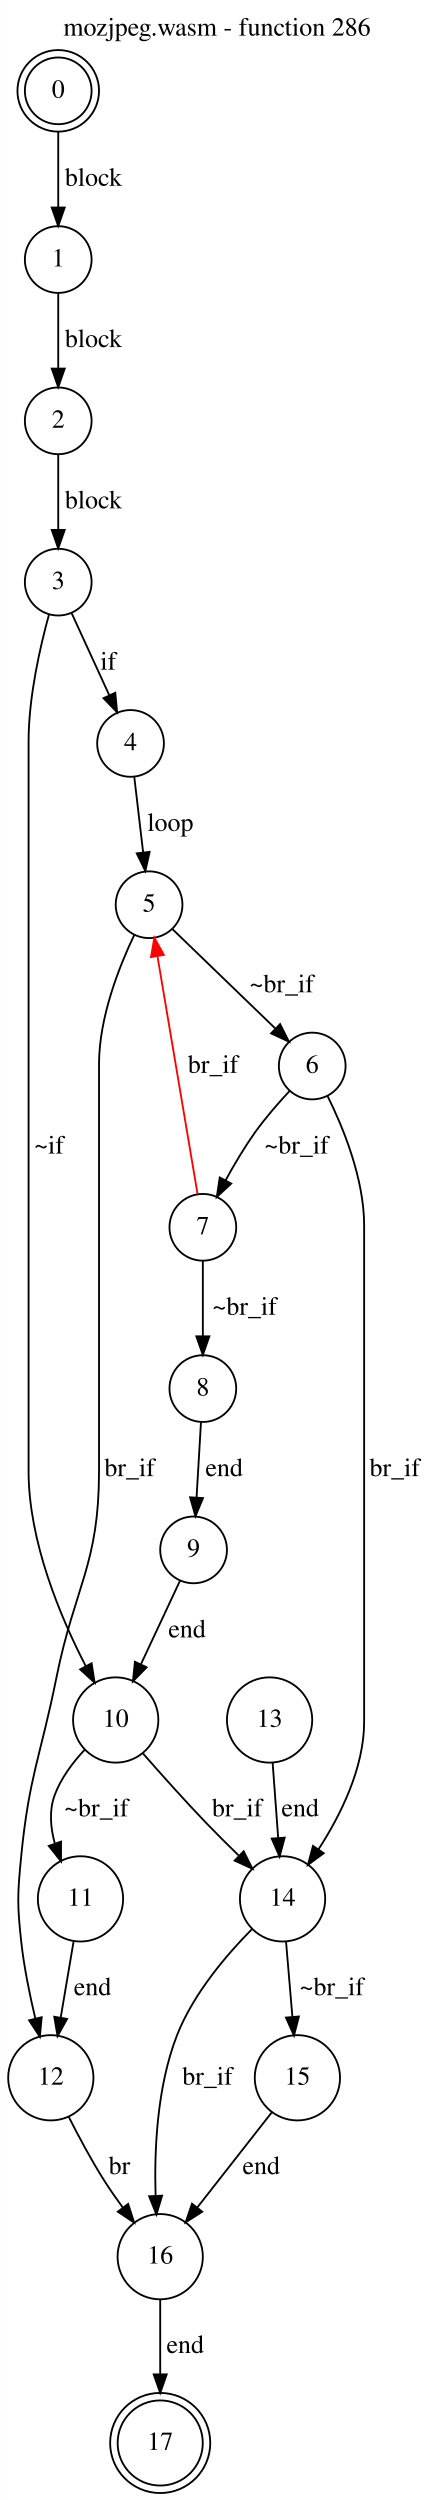
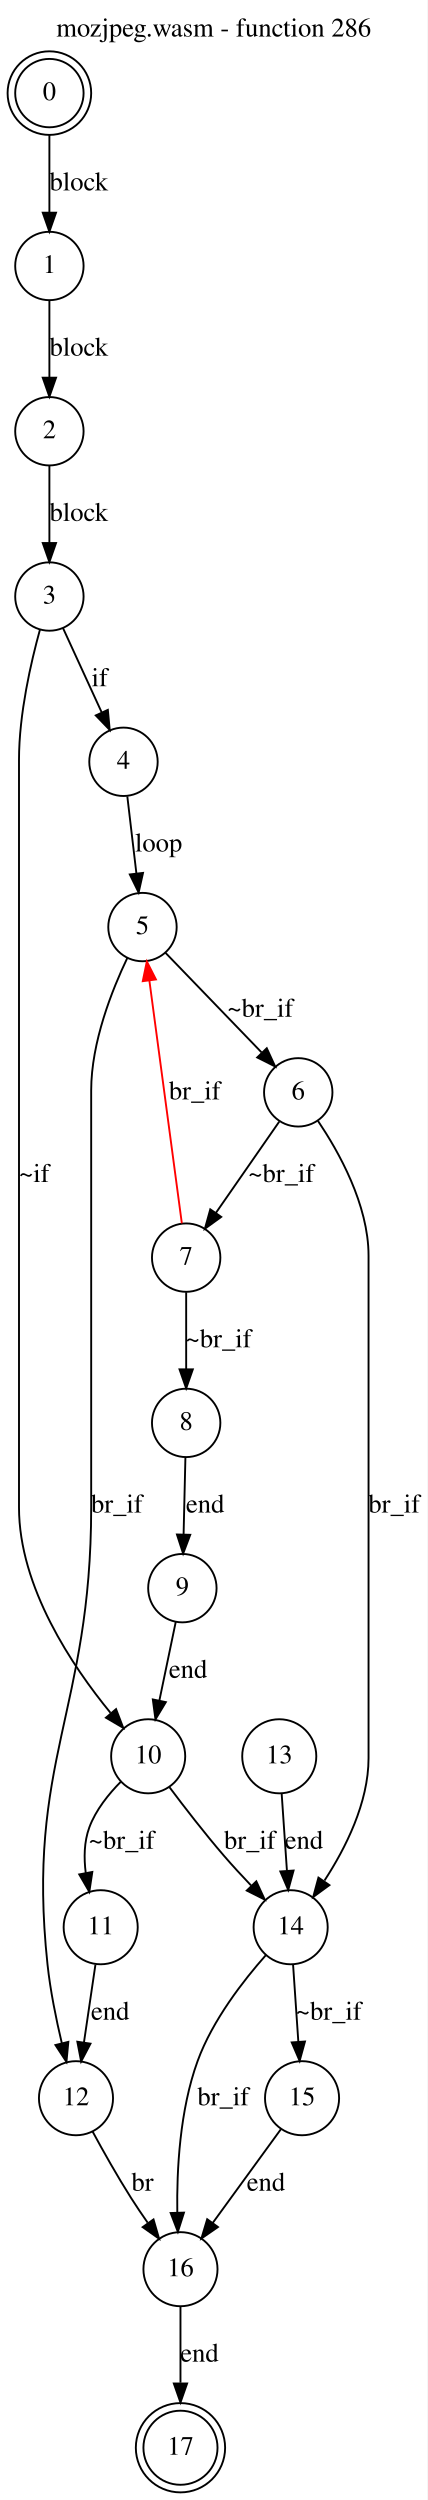
- <svg xmlns="http://www.w3.org/2000/svg" width="234pt" height="1348pt" viewBox="0.00 0.00 234.00 1348.48">
-   <g id="graph0" class="graph" transform="scale(1 1) rotate(0) translate(4 1344.48)">
-     <polygon fill="white" stroke="transparent" points="-4,4 -4,-1344.48 230,-1344.48 230,4 -4,4" />
-     <text text-anchor="middle" x="113" y="-1325.28" font-family="Times,serif" font-size="14.00">mozjpeg.wasm - function 286</text>
+ <svg xmlns="http://www.w3.org/2000/svg" width="225pt" height="1316pt" viewBox="0.00 0.00 225.00 1315.98">
+   <g id="graph0" class="graph" transform="scale(1 1) rotate(0) translate(4 1311.98)">
+     <polygon fill="white" stroke="transparent" points="-4,4 -4,-1311.98 221,-1311.98 221,4 -4,4" />
+     <text text-anchor="middle" x="108.5" y="-1292.78" font-family="Times,serif" font-size="14.00">mozjpeg.wasm - function 286</text>
    <g id="node1" class="node">
-       <ellipse fill="none" stroke="black" cx="27.37" cy="-1295.48" rx="18" ry="18" />
-       <ellipse fill="none" stroke="black" cx="27.37" cy="-1295.48" rx="22" ry="22" />
-       <text text-anchor="middle" x="27.37" y="-1291.78" font-family="Times,serif" font-size="14.00">0</text>
+       <ellipse fill="none" stroke="black" cx="22" cy="-1262.98" rx="18" ry="18" />
+       <ellipse fill="none" stroke="black" cx="22" cy="-1262.98" rx="22" ry="22" />
+       <text text-anchor="middle" x="22" y="-1259.28" font-family="Times,serif" font-size="14.00">0</text>
    </g>
    <g id="node3" class="node">
-       <ellipse fill="none" stroke="black" cx="27.37" cy="-1204.48" rx="18" ry="18" />
-       <text text-anchor="middle" x="27.37" y="-1200.78" font-family="Times,serif" font-size="14.00">1</text>
+       <ellipse fill="none" stroke="black" cx="22" cy="-1171.98" rx="18" ry="18" />
+       <text text-anchor="middle" x="22" y="-1168.28" font-family="Times,serif" font-size="14.00">1</text>
    </g>
    <g id="edge1" class="edge">
-       <path fill="none" stroke="black" d="M27.37,-1273.39C27.37,-1261.26 27.37,-1245.89 27.37,-1232.84" />
-       <polygon fill="black" stroke="black" points="30.87,-1232.55 27.37,-1222.55 23.87,-1232.55 30.87,-1232.55" />
-       <text text-anchor="middle" x="46.37" y="-1244.28" font-family="Times,serif" font-size="14.00">block</text>
+       <path fill="none" stroke="black" d="M22,-1240.89C22,-1228.76 22,-1213.39 22,-1200.34" />
+       <polygon fill="black" stroke="black" points="25.5,-1200.05 22,-1190.05 18.5,-1200.05 25.5,-1200.05" />
+       <text text-anchor="middle" x="37.5" y="-1211.78" font-family="Times,serif" font-size="14.00">block</text>
    </g>
    <g id="node2" class="node">
-       <ellipse fill="none" stroke="black" cx="82.37" cy="-26.75" rx="22.96" ry="22.96" />
-       <ellipse fill="none" stroke="black" cx="82.37" cy="-26.75" rx="27" ry="27" />
-       <text text-anchor="middle" x="82.37" y="-23.05" font-family="Times,serif" font-size="14.00">17</text>
+       <ellipse fill="none" stroke="black" cx="91" cy="-23.5" rx="19.5" ry="19.5" />
+       <ellipse fill="none" stroke="black" cx="91" cy="-23.5" rx="23.5" ry="23.5" />
+       <text text-anchor="middle" x="91" y="-19.8" font-family="Times,serif" font-size="14.00">17</text>
    </g>
    <g id="node4" class="node">
-       <ellipse fill="none" stroke="black" cx="27.37" cy="-1117.48" rx="18" ry="18" />
-       <text text-anchor="middle" x="27.37" y="-1113.78" font-family="Times,serif" font-size="14.00">2</text>
+       <ellipse fill="none" stroke="black" cx="22" cy="-1084.98" rx="18" ry="18" />
+       <text text-anchor="middle" x="22" y="-1081.28" font-family="Times,serif" font-size="14.00">2</text>
    </g>
    <g id="edge2" class="edge">
-       <path fill="none" stroke="black" d="M27.37,-1186.28C27.37,-1174.64 27.37,-1159.03 27.37,-1145.72" />
-       <polygon fill="black" stroke="black" points="30.87,-1145.66 27.37,-1135.66 23.87,-1145.66 30.87,-1145.66" />
-       <text text-anchor="middle" x="46.37" y="-1157.28" font-family="Times,serif" font-size="14.00">block</text>
+       <path fill="none" stroke="black" d="M22,-1153.78C22,-1142.15 22,-1126.53 22,-1113.22" />
+       <polygon fill="black" stroke="black" points="25.5,-1113.16 22,-1103.16 18.5,-1113.16 25.5,-1113.16" />
+       <text text-anchor="middle" x="37.5" y="-1124.78" font-family="Times,serif" font-size="14.00">block</text>
    </g>
    <g id="node5" class="node">
-       <ellipse fill="none" stroke="black" cx="27.37" cy="-1030.48" rx="18" ry="18" />
-       <text text-anchor="middle" x="27.37" y="-1026.78" font-family="Times,serif" font-size="14.00">3</text>
+       <ellipse fill="none" stroke="black" cx="22" cy="-997.98" rx="18" ry="18" />
+       <text text-anchor="middle" x="22" y="-994.28" font-family="Times,serif" font-size="14.00">3</text>
    </g>
    <g id="edge3" class="edge">
-       <path fill="none" stroke="black" d="M27.37,-1099.28C27.37,-1087.64 27.37,-1072.03 27.37,-1058.72" />
-       <polygon fill="black" stroke="black" points="30.87,-1058.66 27.37,-1048.66 23.87,-1058.66 30.87,-1058.66" />
-       <text text-anchor="middle" x="46.37" y="-1070.28" font-family="Times,serif" font-size="14.00">block</text>
+       <path fill="none" stroke="black" d="M22,-1066.78C22,-1055.15 22,-1039.53 22,-1026.22" />
+       <polygon fill="black" stroke="black" points="25.5,-1026.16 22,-1016.16 18.5,-1026.16 25.5,-1026.16" />
+       <text text-anchor="middle" x="37.5" y="-1037.78" font-family="Times,serif" font-size="14.00">block</text>
    </g>
    <g id="node6" class="node">
-       <ellipse fill="none" stroke="black" cx="66.37" cy="-943.48" rx="18" ry="18" />
-       <text text-anchor="middle" x="66.37" y="-939.78" font-family="Times,serif" font-size="14.00">4</text>
+       <ellipse fill="none" stroke="black" cx="61" cy="-910.98" rx="18" ry="18" />
+       <text text-anchor="middle" x="61" y="-907.28" font-family="Times,serif" font-size="14.00">4</text>
    </g>
    <g id="edge4" class="edge">
-       <path fill="none" stroke="black" d="M34.53,-1013.89C40.21,-1001.51 48.27,-983.95 54.85,-969.59" />
-       <polygon fill="black" stroke="black" points="58.14,-970.81 59.13,-960.26 51.78,-967.89 58.14,-970.81" />
-       <text text-anchor="middle" x="54.37" y="-983.28" font-family="Times,serif" font-size="14.00">if</text>
+       <path fill="none" stroke="black" d="M29.15,-981.39C34.83,-969.01 42.89,-951.45 49.48,-937.09" />
+       <polygon fill="black" stroke="black" points="52.77,-938.31 53.76,-927.76 46.41,-935.39 52.77,-938.31" />
+       <text text-anchor="middle" x="48.5" y="-950.78" font-family="Times,serif" font-size="14.00">if</text>
    </g>
    <g id="node7" class="node">
-       <ellipse fill="none" stroke="black" cx="58.37" cy="-416.73" rx="23" ry="23" />
-       <text text-anchor="middle" x="58.37" y="-413.03" font-family="Times,serif" font-size="14.00">10</text>
+       <ellipse fill="none" stroke="black" cx="74" cy="-387.48" rx="19.5" ry="19.5" />
+       <text text-anchor="middle" x="74" y="-383.78" font-family="Times,serif" font-size="14.00">10</text>
    </g>
    <g id="edge5" class="edge">
-       <path fill="none" stroke="black" d="M22.4,-1013.04C17.7,-996.04 11.37,-968.66 11.37,-944.48 11.37,-944.48 11.37,-944.48 11.37,-550.98 11.37,-512.97 28.6,-472.15 42.19,-445.85" />
-       <polygon fill="black" stroke="black" points="45.37,-447.32 47,-436.85 39.2,-444.02 45.37,-447.32" />
-       <text text-anchor="middle" x="22.37" y="-722.28" font-family="Times,serif" font-size="14.00">~if</text>
+       <path fill="none" stroke="black" d="M17.03,-980.54C12.33,-963.55 6,-936.16 6,-911.98 6,-911.98 6,-911.98 6,-518.48 6,-476.56 34.11,-434.81 54.18,-410.34" />
+       <polygon fill="black" stroke="black" points="57.09,-412.32 60.89,-402.43 51.75,-407.79 57.09,-412.32" />
+       <text text-anchor="middle" x="14" y="-689.78" font-family="Times,serif" font-size="14.00">~if</text>
    </g>
    <g id="node8" class="node">
-       <ellipse fill="none" stroke="black" cx="76.37" cy="-856.48" rx="18" ry="18" />
-       <text text-anchor="middle" x="76.37" y="-852.78" font-family="Times,serif" font-size="14.00">5</text>
+       <ellipse fill="none" stroke="black" cx="71" cy="-823.98" rx="18" ry="18" />
+       <text text-anchor="middle" x="71" y="-820.28" font-family="Times,serif" font-size="14.00">5</text>
    </g>
    <g id="edge6" class="edge">
-       <path fill="none" stroke="black" d="M68.4,-925.28C69.77,-913.64 71.6,-898.03 73.17,-884.72" />
-       <polygon fill="black" stroke="black" points="76.66,-885 74.35,-874.66 69.71,-884.18 76.66,-885" />
-       <text text-anchor="middle" x="87.87" y="-896.28" font-family="Times,serif" font-size="14.00">loop</text>
+       <path fill="none" stroke="black" d="M63.02,-892.78C64.39,-881.15 66.23,-865.53 67.8,-852.22" />
+       <polygon fill="black" stroke="black" points="71.29,-852.5 68.98,-842.16 64.33,-851.68 71.29,-852.5" />
+       <text text-anchor="middle" x="79.5" y="-863.78" font-family="Times,serif" font-size="14.00">loop</text>
    </g>
    <g id="node12" class="node">
-       <ellipse fill="none" stroke="black" cx="148.37" cy="-320.24" rx="23" ry="23" />
-       <text text-anchor="middle" x="148.37" y="-316.54" font-family="Times,serif" font-size="14.00">14</text>
+       <ellipse fill="none" stroke="black" cx="149" cy="-297.49" rx="19.5" ry="19.5" />
+       <text text-anchor="middle" x="149" y="-293.79" font-family="Times,serif" font-size="14.00">14</text>
    </g>
    <g id="edge16" class="edge">
-       <path fill="none" stroke="black" d="M73.08,-398.68C82.66,-387.73 95.53,-373.31 107.37,-360.98 112.85,-355.28 118.9,-349.28 124.62,-343.71" />
-       <polygon fill="black" stroke="black" points="127.38,-345.92 132.15,-336.46 122.52,-340.87 127.38,-345.92" />
-       <text text-anchor="middle" x="123.87" y="-364.78" font-family="Times,serif" font-size="14.00">br_if</text>
+       <path fill="none" stroke="black" d="M85.15,-371.28C92.96,-360.85 103.79,-346.81 114,-334.99 118.44,-329.84 123.4,-324.47 128.16,-319.48" />
+       <polygon fill="black" stroke="black" points="130.92,-321.66 135.36,-312.04 125.89,-316.79 130.92,-321.66" />
+       <text text-anchor="middle" x="127.5" y="-338.79" font-family="Times,serif" font-size="14.00">br_if</text>
    </g>
    <g id="node15" class="node">
-       <ellipse fill="none" stroke="black" cx="39.37" cy="-320.24" rx="23" ry="23" />
-       <text text-anchor="middle" x="39.37" y="-316.54" font-family="Times,serif" font-size="14.00">11</text>
+       <ellipse fill="none" stroke="black" cx="49" cy="-297.49" rx="19.5" ry="19.5" />
+       <text text-anchor="middle" x="49" y="-293.79" font-family="Times,serif" font-size="14.00">11</text>
    </g>
    <g id="edge15" class="edge">
-       <path fill="none" stroke="black" d="M41.69,-400.75C35.29,-393.91 28.72,-385.26 25.37,-375.98 22.38,-367.69 23.21,-358.48 25.55,-350.01" />
-       <polygon fill="black" stroke="black" points="28.88,-351.11 28.86,-340.51 22.27,-348.81 28.88,-351.11" />
-       <text text-anchor="middle" x="47.87" y="-364.78" font-family="Times,serif" font-size="14.00">~br_if</text>
+       <path fill="none" stroke="black" d="M59.64,-374.13C53.23,-367.67 46.38,-359.19 43,-349.99 40.24,-342.47 40.12,-333.95 41.14,-326.04" />
+       <polygon fill="black" stroke="black" points="44.6,-326.6 43.02,-316.13 37.72,-325.3 44.6,-326.6" />
+       <text text-anchor="middle" x="60" y="-338.79" font-family="Times,serif" font-size="14.00">~br_if</text>
    </g>
    <g id="node9" class="node">
-       <ellipse fill="none" stroke="black" cx="164.37" cy="-769.48" rx="18" ry="18" />
-       <text text-anchor="middle" x="164.37" y="-765.78" font-family="Times,serif" font-size="14.00">6</text>
+       <ellipse fill="none" stroke="black" cx="153" cy="-736.98" rx="18" ry="18" />
+       <text text-anchor="middle" x="153" y="-733.28" font-family="Times,serif" font-size="14.00">6</text>
    </g>
    <g id="edge7" class="edge">
-       <path fill="none" stroke="black" d="M88.98,-843.3C103.49,-829.29 127.5,-806.1 144.52,-789.66" />
-       <polygon fill="black" stroke="black" points="147.03,-792.1 151.79,-782.64 142.16,-787.07 147.03,-792.1" />
-       <text text-anchor="middle" x="147.87" y="-809.28" font-family="Times,serif" font-size="14.00">~br_if</text>
+       <path fill="none" stroke="black" d="M83.1,-810.44C96.42,-796.63 118.03,-774.23 133.7,-757.99" />
+       <polygon fill="black" stroke="black" points="136.43,-760.2 140.85,-750.58 131.39,-755.34 136.43,-760.2" />
+       <text text-anchor="middle" x="133" y="-776.78" font-family="Times,serif" font-size="14.00">~br_if</text>
    </g>
    <g id="node10" class="node">
-       <ellipse fill="none" stroke="black" cx="23.37" cy="-223.74" rx="23" ry="23" />
-       <text text-anchor="middle" x="23.37" y="-220.04" font-family="Times,serif" font-size="14.00">12</text>
+       <ellipse fill="none" stroke="black" cx="36" cy="-207.49" rx="19.5" ry="19.5" />
+       <text text-anchor="middle" x="36" y="-203.79" font-family="Times,serif" font-size="14.00">12</text>
    </g>
    <g id="edge8" class="edge">
-       <path fill="none" stroke="black" d="M68.42,-840.28C60.45,-823.62 49.37,-795.87 49.37,-770.48 49.37,-770.48 49.37,-770.48 49.37,-550.98 49.37,-500.38 36.37,-489.08 26.37,-439.48 17.74,-396.63 11.62,-386.49 7.37,-342.98 5.41,-322.86 5.19,-317.59 7.37,-297.49 8.88,-283.59 11.97,-268.46 15.04,-255.61" />
-       <polygon fill="black" stroke="black" points="18.44,-256.42 17.46,-245.87 11.65,-254.73 18.44,-256.42" />
-       <text text-anchor="middle" x="65.87" y="-548.28" font-family="Times,serif" font-size="14.00">br_if</text>
+       <path fill="none" stroke="black" d="M63.05,-807.78C55.08,-791.12 44,-763.38 44,-737.98 44,-737.98 44,-737.98 44,-518.48 44,-411.11 9.61,-384.76 21,-277.99 22.47,-264.18 25.55,-249.09 28.53,-236.51" />
+       <polygon fill="black" stroke="black" points="31.98,-237.16 30.98,-226.61 25.18,-235.48 31.98,-237.16" />
+       <text text-anchor="middle" x="57.5" y="-515.78" font-family="Times,serif" font-size="14.00">br_if</text>
    </g>
    <g id="node11" class="node">
-       <ellipse fill="none" stroke="black" cx="105.37" cy="-682.48" rx="18" ry="18" />
-       <text text-anchor="middle" x="105.37" y="-678.78" font-family="Times,serif" font-size="14.00">7</text>
+       <ellipse fill="none" stroke="black" cx="94" cy="-649.98" rx="18" ry="18" />
+       <text text-anchor="middle" x="94" y="-646.28" font-family="Times,serif" font-size="14.00">7</text>
    </g>
    <g id="edge9" class="edge">
-       <path fill="none" stroke="black" d="M152.2,-756.06C146.18,-749.61 139.02,-741.42 133.37,-733.48 127.68,-725.47 122.21,-716.19 117.64,-707.82" />
-       <polygon fill="black" stroke="black" points="120.67,-706.07 112.9,-698.87 114.49,-709.34 120.67,-706.07" />
-       <text text-anchor="middle" x="155.87" y="-722.28" font-family="Times,serif" font-size="14.00">~br_if</text>
+       <path fill="none" stroke="black" d="M142.99,-721.56C133.87,-708.42 120.24,-688.79 109.67,-673.56" />
+       <polygon fill="black" stroke="black" points="112.44,-671.41 103.86,-665.19 106.69,-675.4 112.44,-671.41" />
+       <text text-anchor="middle" x="144" y="-689.78" font-family="Times,serif" font-size="14.00">~br_if</text>
    </g>
    <g id="edge10" class="edge">
-       <path fill="none" stroke="black" d="M172.62,-753.31C180.88,-736.68 192.37,-708.96 192.37,-683.48 192.37,-683.48 192.37,-683.48 192.37,-415.73 192.37,-390.69 179.52,-365.12 167.71,-346.9" />
-       <polygon fill="black" stroke="black" points="170.57,-344.88 162.05,-338.58 164.78,-348.82 170.57,-344.88" />
-       <text text-anchor="middle" x="208.87" y="-548.28" font-family="Times,serif" font-size="14.00">br_if</text>
+       <path fill="none" stroke="black" d="M163.31,-722.05C174.25,-705.84 190,-677.86 190,-650.98 190,-650.98 190,-650.98 190,-386.48 190,-363.02 177.87,-339.05 166.81,-322.07" />
+       <polygon fill="black" stroke="black" points="169.4,-319.66 160.86,-313.4 163.63,-323.62 169.4,-319.66" />
+       <text text-anchor="middle" x="203.5" y="-515.78" font-family="Times,serif" font-size="14.00">br_if</text>
    </g>
    <g id="node16" class="node">
-       <ellipse fill="none" stroke="black" cx="82.37" cy="-127.24" rx="23" ry="23" />
-       <text text-anchor="middle" x="82.37" y="-123.54" font-family="Times,serif" font-size="14.00">16</text>
+       <ellipse fill="none" stroke="black" cx="91" cy="-117.49" rx="19.5" ry="19.5" />
+       <text text-anchor="middle" x="91" y="-113.79" font-family="Times,serif" font-size="14.00">16</text>
    </g>
    <g id="edge18" class="edge">
-       <path fill="none" stroke="black" d="M32.97,-202.8C38.3,-192.23 45.27,-179.15 52.37,-167.99 55.39,-163.25 58.81,-158.36 62.23,-153.69" />
-       <polygon fill="black" stroke="black" points="65.09,-155.71 68.31,-145.62 59.5,-151.5 65.09,-155.71" />
-       <text text-anchor="middle" x="60.37" y="-171.79" font-family="Times,serif" font-size="14.00">br</text>
+       <path fill="none" stroke="black" d="M44.71,-190C50.25,-179.76 57.74,-166.43 65,-154.99 67.72,-150.7 70.75,-146.23 73.75,-141.94" />
+       <polygon fill="black" stroke="black" points="76.8,-143.69 79.75,-133.52 71.1,-139.63 76.8,-143.69" />
+       <text text-anchor="middle" x="71" y="-158.79" font-family="Times,serif" font-size="14.00">br</text>
    </g>
    <g id="edge12" class="edge">
-       <path fill="none" stroke="red" d="M102.53,-700.35C97.5,-730.2 86.98,-792.55 80.93,-828.45" />
-       <polygon fill="red" stroke="red" points="77.42,-828.23 79.21,-838.67 84.32,-829.4 77.42,-828.23" />
-       <text text-anchor="middle" x="110.87" y="-765.78" font-family="Times,serif" font-size="14.00">br_if</text>
+       <path fill="none" stroke="red" d="M91.72,-668.03C87.73,-697.86 79.46,-759.75 74.66,-795.63" />
+       <polygon fill="red" stroke="red" points="71.15,-795.49 73.29,-805.86 78.08,-796.41 71.15,-795.49" />
+       <text text-anchor="middle" x="98.5" y="-733.28" font-family="Times,serif" font-size="14.00">br_if</text>
    </g>
    <g id="node13" class="node">
-       <ellipse fill="none" stroke="black" cx="105.37" cy="-595.48" rx="18" ry="18" />
-       <text text-anchor="middle" x="105.37" y="-591.78" font-family="Times,serif" font-size="14.00">8</text>
+       <ellipse fill="none" stroke="black" cx="94" cy="-562.98" rx="18" ry="18" />
+       <text text-anchor="middle" x="94" y="-559.28" font-family="Times,serif" font-size="14.00">8</text>
    </g>
    <g id="edge11" class="edge">
-       <path fill="none" stroke="black" d="M105.37,-664.28C105.37,-652.64 105.37,-637.03 105.37,-623.72" />
-       <polygon fill="black" stroke="black" points="108.87,-623.66 105.37,-613.66 101.87,-623.66 108.87,-623.66" />
-       <text text-anchor="middle" x="127.87" y="-635.28" font-family="Times,serif" font-size="14.00">~br_if</text>
+       <path fill="none" stroke="black" d="M94,-631.78C94,-620.15 94,-604.53 94,-591.22" />
+       <polygon fill="black" stroke="black" points="97.5,-591.16 94,-581.16 90.5,-591.16 97.5,-591.16" />
+       <text text-anchor="middle" x="111" y="-602.78" font-family="Times,serif" font-size="14.00">~br_if</text>
    </g>
    <g id="edge21" class="edge">
-       <path fill="none" stroke="black" d="M132.17,-304.23C118.64,-290.61 100.2,-269.22 91.37,-246.49 80.6,-218.74 79.13,-184.61 79.88,-160.16" />
-       <polygon fill="black" stroke="black" points="83.39,-160.15 80.34,-150 76.39,-159.83 83.39,-160.15" />
-       <text text-anchor="middle" x="107.87" y="-220.04" font-family="Times,serif" font-size="14.00">br_if</text>
+       <path fill="none" stroke="black" d="M136.01,-282.87C124.34,-269.71 107.86,-248.64 100,-226.99 90.63,-201.19 88.99,-169.74 89.33,-147.36" />
+       <polygon fill="black" stroke="black" points="92.84,-147.27 89.63,-137.17 85.84,-147.06 92.84,-147.27" />
+       <text text-anchor="middle" x="113.5" y="-203.79" font-family="Times,serif" font-size="14.00">br_if</text>
    </g>
    <g id="node18" class="node">
-       <ellipse fill="none" stroke="black" cx="156.37" cy="-223.74" rx="23" ry="23" />
-       <text text-anchor="middle" x="156.37" y="-220.04" font-family="Times,serif" font-size="14.00">15</text>
+       <ellipse fill="none" stroke="black" cx="155" cy="-207.49" rx="19.5" ry="19.5" />
+       <text text-anchor="middle" x="155" y="-203.79" font-family="Times,serif" font-size="14.00">15</text>
    </g>
    <g id="edge20" class="edge">
-       <path fill="none" stroke="black" d="M150.23,-297.32C151.25,-285.27 152.53,-270.11 153.66,-256.76" />
-       <polygon fill="black" stroke="black" points="157.17,-256.8 154.53,-246.54 150.2,-256.21 157.17,-256.8" />
-       <text text-anchor="middle" x="174.87" y="-268.29" font-family="Times,serif" font-size="14.00">~br_if</text>
+       <path fill="none" stroke="black" d="M150.27,-277.83C151.08,-266.04 152.13,-250.58 153.04,-237.25" />
+       <polygon fill="black" stroke="black" points="156.54,-237.34 153.73,-227.13 149.56,-236.86 156.54,-237.34" />
+       <text text-anchor="middle" x="169" y="-248.79" font-family="Times,serif" font-size="14.00">~br_if</text>
    </g>
    <g id="node14" class="node">
-       <ellipse fill="none" stroke="black" cx="100.37" cy="-508.48" rx="18" ry="18" />
-       <text text-anchor="middle" x="100.37" y="-504.78" font-family="Times,serif" font-size="14.00">9</text>
+       <ellipse fill="none" stroke="black" cx="92" cy="-475.98" rx="18" ry="18" />
+       <text text-anchor="middle" x="92" y="-472.28" font-family="Times,serif" font-size="14.00">9</text>
    </g>
    <g id="edge13" class="edge">
-       <path fill="none" stroke="black" d="M104.36,-577.28C103.68,-565.64 102.76,-550.03 101.98,-536.72" />
-       <polygon fill="black" stroke="black" points="105.47,-536.43 101.38,-526.66 98.48,-536.84 105.47,-536.43" />
-       <text text-anchor="middle" x="116.87" y="-548.28" font-family="Times,serif" font-size="14.00">end</text>
+       <path fill="none" stroke="black" d="M93.6,-544.78C93.32,-533.15 92.95,-517.53 92.64,-504.22" />
+       <polygon fill="black" stroke="black" points="96.14,-504.07 92.4,-494.16 89.14,-504.24 96.14,-504.07" />
+       <text text-anchor="middle" x="104" y="-515.78" font-family="Times,serif" font-size="14.00">end</text>
    </g>
    <g id="edge14" class="edge">
-       <path fill="none" stroke="black" d="M93.06,-491.85C87.27,-479.49 79.04,-461.89 72.04,-446.94" />
-       <polygon fill="black" stroke="black" points="75.07,-445.15 67.66,-437.58 68.73,-448.12 75.07,-445.15" />
-       <text text-anchor="middle" x="96.87" y="-461.28" font-family="Times,serif" font-size="14.00">end</text>
+       <path fill="none" stroke="black" d="M88.53,-458.3C86.09,-446.57 82.76,-430.57 79.9,-416.85" />
+       <polygon fill="black" stroke="black" points="83.3,-415.99 77.83,-406.91 76.44,-417.41 83.3,-415.99" />
+       <text text-anchor="middle" x="95" y="-428.78" font-family="Times,serif" font-size="14.00">end</text>
    </g>
    <g id="edge17" class="edge">
-       <path fill="none" stroke="black" d="M35.66,-297.32C33.59,-285.07 30.97,-269.59 28.68,-256.08" />
-       <polygon fill="black" stroke="black" points="32.13,-255.49 27.01,-246.21 25.23,-256.66 32.13,-255.49" />
-       <text text-anchor="middle" x="45.87" y="-268.29" font-family="Times,serif" font-size="14.00">end</text>
+       <path fill="none" stroke="black" d="M46.24,-277.83C44.49,-265.96 42.19,-250.37 40.21,-236.98" />
+       <polygon fill="black" stroke="black" points="43.63,-236.21 38.71,-226.82 36.71,-237.23 43.63,-236.21" />
+       <text text-anchor="middle" x="54" y="-248.79" font-family="Times,serif" font-size="14.00">end</text>
    </g>
    <g id="edge23" class="edge">
-       <path fill="none" stroke="black" d="M82.37,-104.38C82.37,-92.46 82.37,-77.4 82.37,-63.79" />
-       <polygon fill="black" stroke="black" points="85.87,-63.74 82.37,-53.74 78.87,-63.74 85.87,-63.74" />
-       <text text-anchor="middle" x="95.87" y="-75.3" font-family="Times,serif" font-size="14.00">end</text>
+       <path fill="none" stroke="black" d="M91,-97.88C91,-86.36 91,-71.24 91,-57.72" />
+       <polygon fill="black" stroke="black" points="94.5,-57.32 91,-47.32 87.5,-57.32 94.5,-57.32" />
+       <text text-anchor="middle" x="101" y="-68.8" font-family="Times,serif" font-size="14.00">end</text>
    </g>
    <g id="node17" class="node">
-       <ellipse fill="none" stroke="black" cx="141.37" cy="-416.73" rx="23" ry="23" />
-       <text text-anchor="middle" x="141.37" y="-413.03" font-family="Times,serif" font-size="14.00">13</text>
+       <ellipse fill="none" stroke="black" cx="143" cy="-387.48" rx="19.5" ry="19.5" />
+       <text text-anchor="middle" x="143" y="-383.78" font-family="Times,serif" font-size="14.00">13</text>
    </g>
    <g id="edge19" class="edge">
-       <path fill="none" stroke="black" d="M143,-393.82C143.89,-381.77 145.01,-366.6 146,-353.26" />
-       <polygon fill="black" stroke="black" points="149.51,-353.27 146.76,-343.03 142.53,-352.75 149.51,-353.27" />
-       <text text-anchor="middle" x="157.87" y="-364.78" font-family="Times,serif" font-size="14.00">end</text>
+       <path fill="none" stroke="black" d="M144.27,-367.82C145.08,-356.04 146.13,-340.58 147.04,-327.25" />
+       <polygon fill="black" stroke="black" points="150.54,-327.34 147.73,-317.12 143.56,-326.86 150.54,-327.34" />
+       <text text-anchor="middle" x="156" y="-338.79" font-family="Times,serif" font-size="14.00">end</text>
    </g>
    <g id="edge22" class="edge">
-       <path fill="none" stroke="black" d="M142.8,-205.41C131.5,-190.98 115.25,-170.23 102.45,-153.88" />
-       <polygon fill="black" stroke="black" points="105.03,-151.5 96.11,-145.79 99.52,-155.82 105.03,-151.5" />
-       <text text-anchor="middle" x="136.87" y="-171.79" font-family="Times,serif" font-size="14.00">end</text>
+       <path fill="none" stroke="black" d="M143.85,-191.16C133.94,-177.54 119.3,-157.41 107.94,-141.79" />
+       <polygon fill="black" stroke="black" points="110.73,-139.68 102.02,-133.65 105.07,-143.79 110.73,-139.68" />
+       <text text-anchor="middle" x="136" y="-158.79" font-family="Times,serif" font-size="14.00">end</text>
    </g>
  </g>
</svg>
